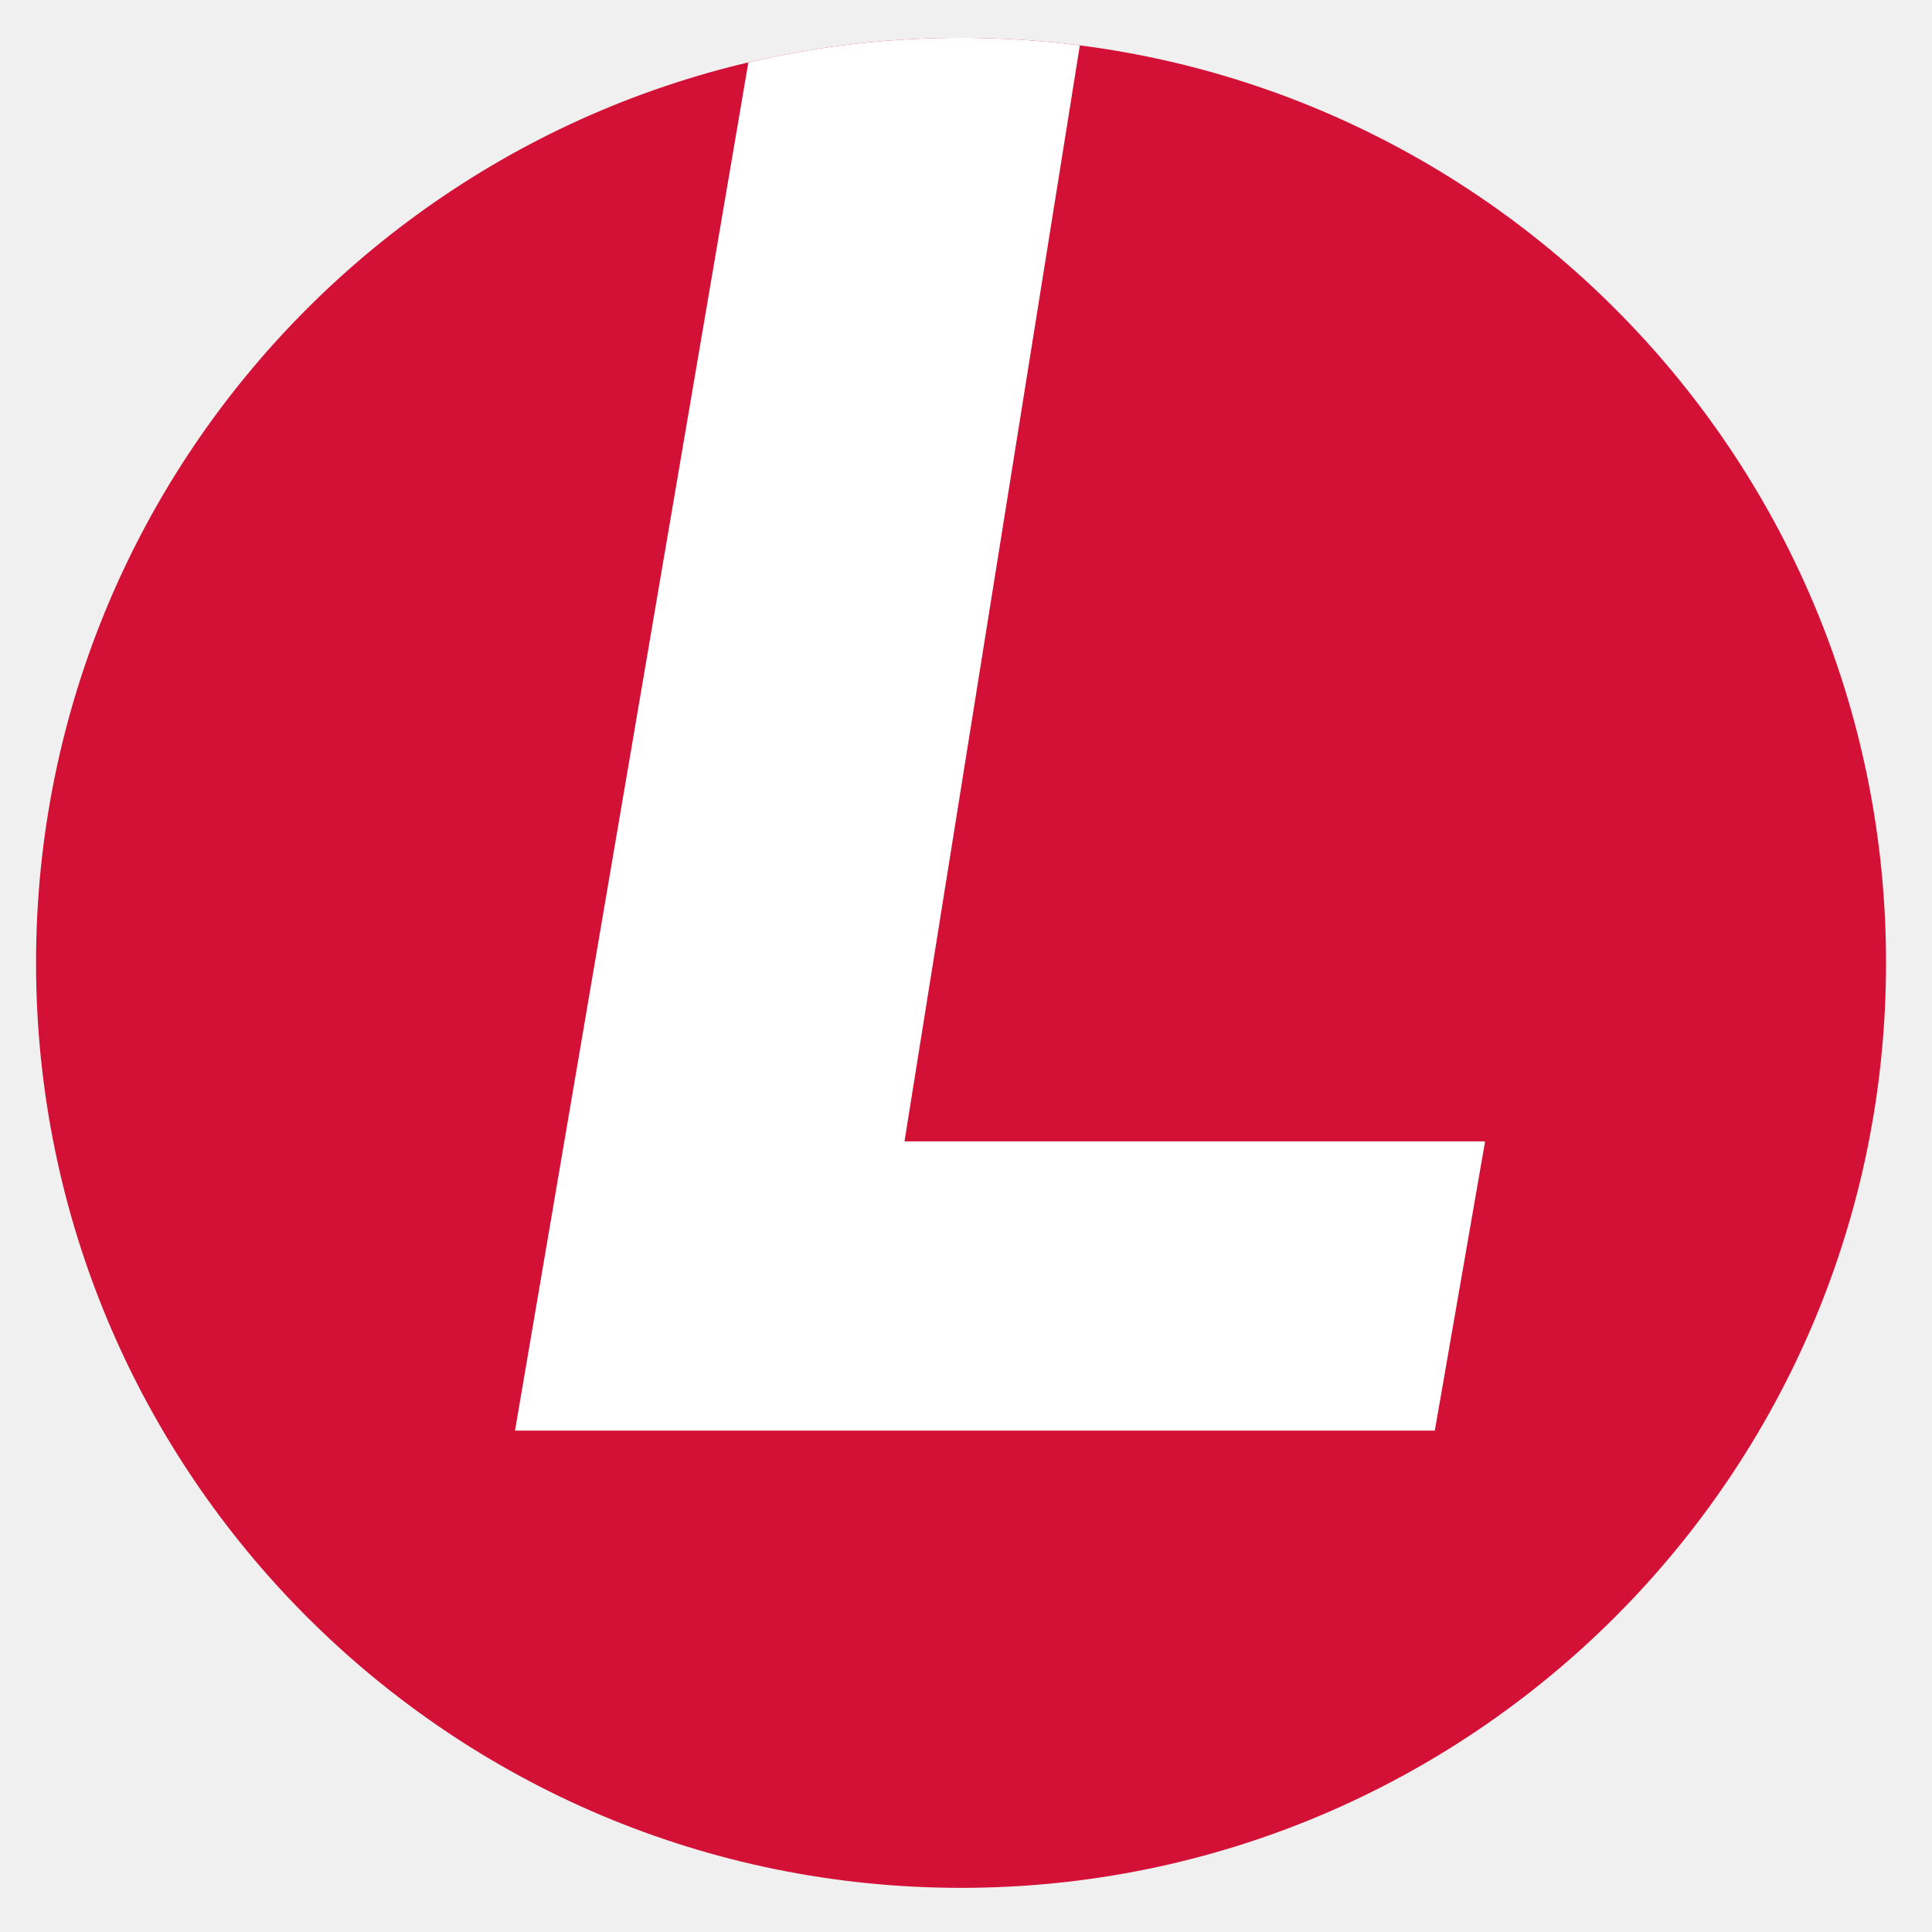
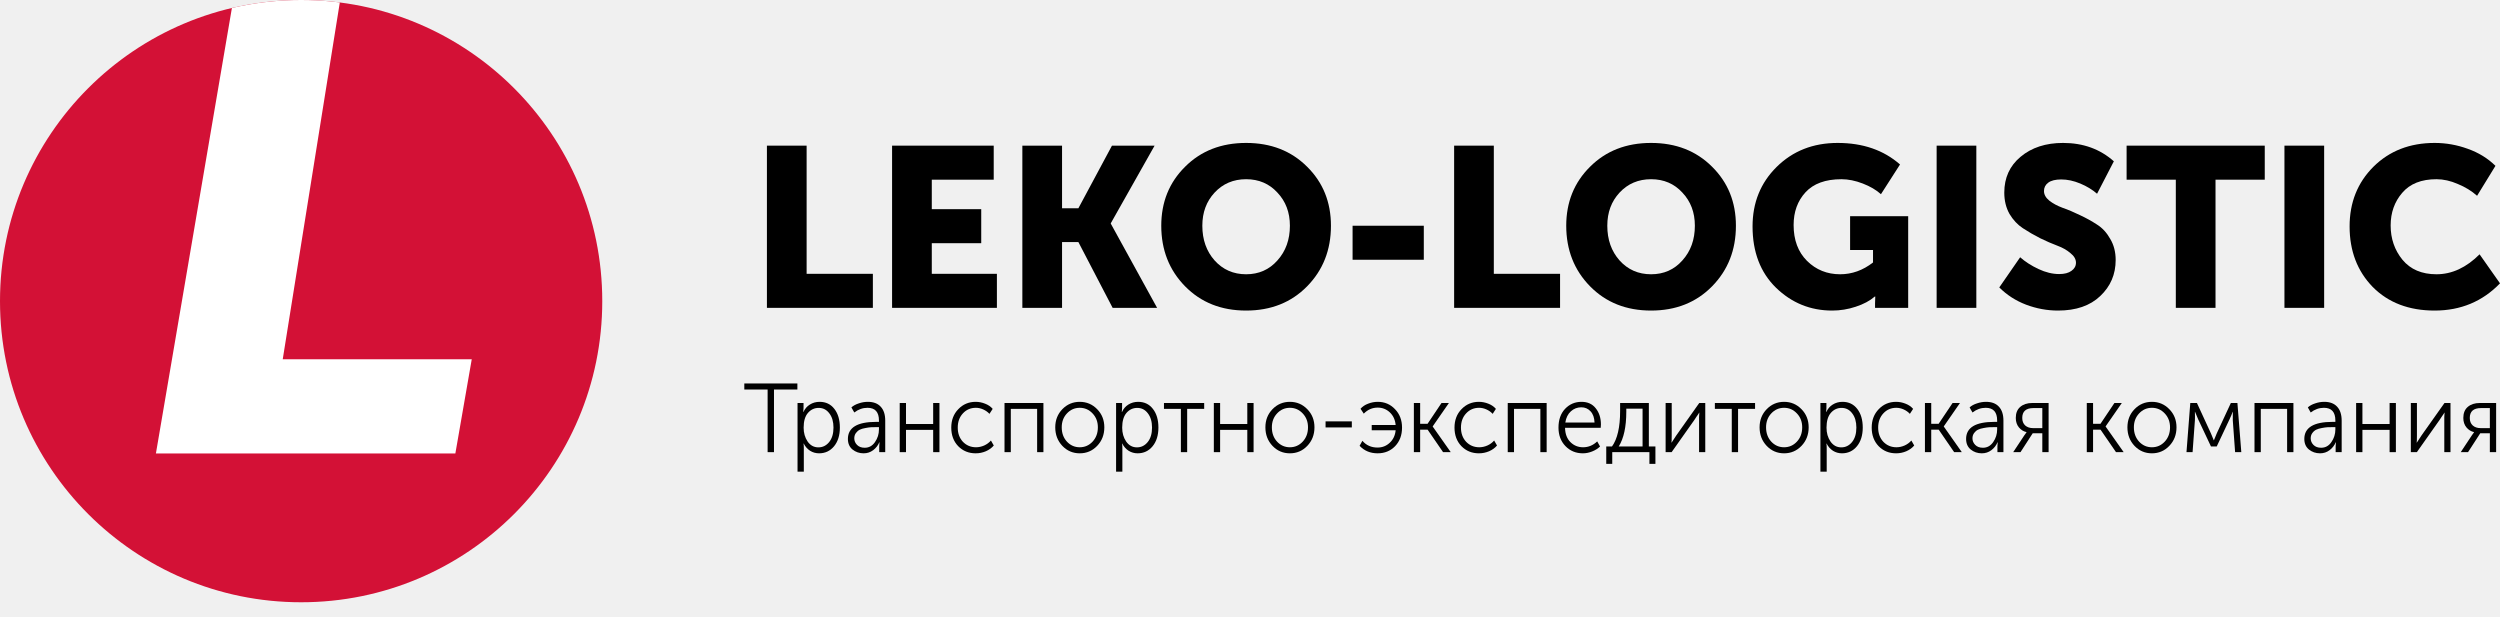
- <svg xmlns="http://www.w3.org/2000/svg" width="67" height="67" viewBox="0 0 67 67" fill="none">
-   <path fill-rule="evenodd" clip-rule="evenodd" d="M33.328 1.312C51.044 1.312 65.406 15.674 65.406 33.391C65.406 51.107 51.044 65.469 33.328 65.469C15.612 65.469 1.25 51.107 1.25 33.391C1.25 15.674 15.612 1.312 33.328 1.312Z" fill="#D31136" />
-   <mask id="mask0" mask-type="alpha" maskUnits="userSpaceOnUse" x="1" y="1" width="65" height="65">
-     <path fill-rule="evenodd" clip-rule="evenodd" d="M33.328 1.312C51.044 1.312 65.406 15.674 65.406 33.391C65.406 51.107 51.044 65.469 33.328 65.469C15.612 65.469 1.25 51.107 1.25 33.391C1.25 15.674 15.612 1.312 33.328 1.312Z" fill="white" />
+ <svg xmlns="http://www.w3.org/2000/svg" width="150" height="37" viewBox="0 0 150 37" fill="none">
+   <path d="M46.015 18.471V8.739H48.397V16.429H52.372V18.471H46.015Z" fill="black" />
+   <path d="M53.525 18.471V8.739H59.623V10.781H55.907V12.55H58.874V14.592H55.907V16.429H59.814V18.471H53.525Z" fill="black" />
+   <path d="M61.341 18.471V8.739H63.723V12.496H64.703L66.718 8.739H69.276L66.649 13.394V13.421L69.426 18.471H66.758L64.703 14.524H63.723V18.471H61.341Z" fill="black" />
+   <path d="M69.676 13.544C69.676 12.128 70.153 10.948 71.105 10.005C72.058 9.052 73.278 8.576 74.767 8.576C76.255 8.576 77.475 9.052 78.428 10.005C79.381 10.948 79.857 12.128 79.857 13.544C79.857 14.995 79.381 16.207 78.428 17.178C77.475 18.149 76.255 18.634 74.767 18.634C73.278 18.634 72.058 18.149 71.105 17.178C70.153 16.207 69.676 14.995 69.676 13.544ZM72.14 13.544C72.14 14.379 72.385 15.073 72.875 15.626C73.374 16.18 74.004 16.456 74.767 16.456C75.529 16.456 76.155 16.18 76.645 15.626C77.144 15.073 77.394 14.379 77.394 13.544C77.394 12.745 77.144 12.083 76.645 11.556C76.155 11.021 75.529 10.753 74.767 10.753C74.004 10.753 73.374 11.021 72.875 11.556C72.385 12.083 72.14 12.745 72.14 13.544Z" fill="black" />
+   <path d="M81.155 15.585V13.544H85.428V15.585H81.155Z" fill="black" />
+   <path d="M87.248 18.471V8.739H89.629V16.429H93.604V18.471H87.248Z" fill="black" />
+   <path d="M93.974 13.544C93.974 12.128 94.451 10.948 95.403 10.005C96.356 9.052 97.577 8.576 99.065 8.576C100.553 8.576 101.773 9.052 102.726 10.005C103.679 10.948 104.155 12.128 104.155 13.544C104.155 14.995 103.679 16.207 102.726 17.178C101.773 18.149 100.553 18.634 99.065 18.634C97.577 18.634 96.356 18.149 95.403 17.178C94.451 16.207 93.974 14.995 93.974 13.544ZM96.438 13.544C96.438 14.379 96.683 15.073 97.173 15.626C97.672 16.18 98.303 16.456 99.065 16.456C99.827 16.456 100.453 16.18 100.943 15.626C101.442 15.073 101.692 14.379 101.692 13.544C101.692 12.745 101.442 12.083 100.943 11.556C100.453 11.021 99.827 10.753 99.065 10.753C98.303 10.753 97.672 11.021 97.173 11.556C96.683 12.083 96.438 12.745 96.438 13.544Z" fill="black" />
+   <path d="M105.153 13.585C105.153 12.16 105.634 10.971 106.596 10.018C107.567 9.057 108.787 8.576 110.257 8.576C111.773 8.576 113.021 9.007 114.001 9.869L112.857 11.652C112.576 11.398 112.213 11.184 111.768 11.012C111.324 10.84 110.897 10.753 110.489 10.753C109.527 10.753 108.806 11.017 108.325 11.543C107.853 12.06 107.617 12.713 107.617 13.503C107.617 14.401 107.885 15.118 108.42 15.653C108.964 16.189 109.627 16.456 110.407 16.456C111.115 16.456 111.773 16.221 112.381 15.749V15H111.006V12.972H114.491V18.471H112.503V18.199L112.517 17.79H112.49C112.199 18.044 111.818 18.249 111.346 18.403C110.884 18.557 110.412 18.634 109.931 18.634C108.624 18.634 107.499 18.176 106.555 17.259C105.621 16.343 105.153 15.118 105.153 13.585Z" fill="black" />
+   <path d="M116.198 18.471V8.739H118.58V18.471H116.198Z" fill="black" />
+   <path d="M119.957 17.246L121.209 15.436C121.518 15.708 121.886 15.944 122.312 16.143C122.738 16.343 123.151 16.443 123.551 16.443C123.868 16.443 124.113 16.379 124.286 16.252C124.467 16.125 124.558 15.962 124.558 15.762C124.558 15.554 124.449 15.363 124.231 15.191C124.022 15.009 123.759 14.859 123.442 14.742C123.124 14.623 122.779 14.474 122.407 14.292C122.035 14.102 121.69 13.902 121.373 13.693C121.055 13.485 120.788 13.199 120.57 12.836C120.361 12.464 120.257 12.037 120.257 11.556C120.257 10.667 120.583 9.95 121.237 9.406C121.899 8.852 122.748 8.576 123.782 8.576C124.989 8.576 126.005 8.943 126.831 9.678L125.824 11.624C125.542 11.38 125.207 11.175 124.816 11.012C124.426 10.849 124.045 10.767 123.673 10.767C123.328 10.767 123.07 10.831 122.897 10.958C122.725 11.085 122.639 11.252 122.639 11.461C122.639 11.67 122.743 11.86 122.952 12.033C123.169 12.205 123.437 12.35 123.755 12.468C124.072 12.577 124.417 12.723 124.789 12.904C125.161 13.076 125.506 13.267 125.824 13.476C126.141 13.675 126.404 13.961 126.613 14.333C126.831 14.696 126.94 15.118 126.94 15.599C126.94 16.461 126.631 17.182 126.014 17.763C125.406 18.344 124.562 18.634 123.483 18.634C122.829 18.634 122.189 18.516 121.563 18.28C120.946 18.044 120.411 17.7 119.957 17.246Z" fill="black" />
+   <path d="M130.549 18.471V10.781H127.596V8.739H135.885V10.781H132.931V18.471H130.549Z" fill="black" />
+   <path d="M137.067 18.471V8.739H139.449V18.471H137.067Z" fill="black" />
+   <path d="M140.976 13.585C140.976 12.151 141.452 10.958 142.405 10.005C143.367 9.052 144.592 8.576 146.08 8.576C146.76 8.576 147.423 8.694 148.067 8.929C148.711 9.156 149.265 9.497 149.728 9.95L148.625 11.747C148.299 11.457 147.913 11.221 147.468 11.039C147.033 10.849 146.606 10.753 146.189 10.753C145.281 10.753 144.596 11.026 144.133 11.57C143.671 12.105 143.439 12.759 143.439 13.53C143.439 14.319 143.675 15.005 144.147 15.585C144.628 16.166 145.309 16.456 146.189 16.456C147.114 16.456 147.976 16.057 148.775 15.259L150 17.001C148.947 18.09 147.641 18.634 146.08 18.634C144.537 18.634 143.299 18.162 142.364 17.219C141.438 16.266 140.976 15.055 140.976 13.585Z" fill="black" />
+   <path d="M46.057 27.129V23.371H44.659V23.008H47.843V23.371H46.439V27.129H46.057Z" fill="black" />
+   <path d="M47.852 28.301V24.18H48.212V24.491L48.196 24.72H48.207C48.292 24.528 48.42 24.38 48.59 24.274C48.763 24.165 48.959 24.11 49.178 24.11C49.551 24.11 49.847 24.253 50.065 24.538C50.283 24.819 50.392 25.191 50.392 25.652C50.392 26.117 50.276 26.492 50.043 26.777C49.81 27.058 49.51 27.199 49.144 27.199C48.948 27.199 48.769 27.148 48.606 27.047C48.444 26.941 48.316 26.797 48.224 26.613H48.212C48.224 26.683 48.229 26.769 48.229 26.871V28.301H47.852ZM48.218 25.663C48.218 25.98 48.298 26.256 48.456 26.49C48.619 26.724 48.836 26.842 49.105 26.842C49.361 26.842 49.575 26.736 49.749 26.525C49.922 26.31 50.009 26.021 50.009 25.657C50.009 25.302 49.926 25.017 49.76 24.802C49.597 24.583 49.385 24.474 49.122 24.474C48.867 24.474 48.653 24.573 48.479 24.772C48.305 24.972 48.218 25.269 48.218 25.663Z" fill="black" />
+   <path d="M50.874 26.337C50.874 25.654 51.44 25.312 52.571 25.312H52.737V25.23C52.737 24.722 52.508 24.468 52.05 24.468C51.765 24.468 51.501 24.561 51.257 24.749L51.084 24.444C51.196 24.343 51.342 24.262 51.523 24.204C51.704 24.141 51.887 24.11 52.072 24.11C52.408 24.11 52.665 24.208 52.843 24.403C53.024 24.595 53.114 24.874 53.114 25.241V27.129H52.754V26.783L52.77 26.537H52.759C52.682 26.724 52.558 26.883 52.388 27.012C52.221 27.137 52.031 27.199 51.817 27.199C51.562 27.199 51.34 27.123 51.151 26.971C50.966 26.818 50.874 26.607 50.874 26.337ZM51.257 26.302C51.257 26.451 51.312 26.582 51.423 26.695C51.534 26.808 51.687 26.865 51.883 26.865C52.138 26.865 52.343 26.752 52.499 26.525C52.658 26.298 52.737 26.044 52.737 25.763V25.628H52.576C52.458 25.628 52.355 25.63 52.266 25.634C52.181 25.638 52.068 25.654 51.928 25.681C51.791 25.704 51.678 25.738 51.589 25.781C51.501 25.824 51.423 25.89 51.356 25.98C51.29 26.07 51.257 26.177 51.257 26.302Z" fill="black" />
+   <path d="M53.983 27.129V24.18H54.36V25.441H55.99V24.18H56.367V27.129H55.99V25.792H54.36V27.129H53.983Z" fill="black" />
+   <path d="M57.076 25.657C57.076 25.208 57.217 24.839 57.498 24.55C57.779 24.257 58.126 24.11 58.54 24.11C58.733 24.11 58.921 24.147 59.106 24.221C59.291 24.292 59.443 24.395 59.561 24.532L59.367 24.831C59.267 24.722 59.143 24.634 58.995 24.567C58.851 24.501 58.703 24.468 58.551 24.468C58.241 24.468 57.982 24.579 57.775 24.802C57.568 25.024 57.465 25.31 57.465 25.657C57.465 26.001 57.568 26.285 57.775 26.508C57.986 26.726 58.248 26.836 58.563 26.836C58.725 26.836 58.888 26.801 59.051 26.73C59.213 26.656 59.348 26.556 59.456 26.431L59.627 26.73C59.505 26.875 59.346 26.99 59.15 27.076C58.958 27.158 58.755 27.199 58.54 27.199C58.123 27.199 57.773 27.057 57.492 26.771C57.215 26.482 57.076 26.111 57.076 25.657Z" fill="black" />
+   <path d="M60.271 27.129V24.18H62.605V27.129H62.228V24.532H60.648V27.129H60.271Z" fill="black" />
+   <path d="M63.315 25.64C63.315 25.206 63.458 24.843 63.742 24.55C64.027 24.257 64.375 24.11 64.785 24.11C65.195 24.11 65.543 24.257 65.828 24.55C66.116 24.843 66.26 25.206 66.26 25.64C66.26 26.082 66.116 26.453 65.828 26.754C65.543 27.051 65.195 27.199 64.785 27.199C64.375 27.199 64.027 27.051 63.742 26.754C63.458 26.453 63.315 26.082 63.315 25.64ZM63.704 25.64C63.704 25.984 63.807 26.269 64.014 26.496C64.225 26.723 64.482 26.836 64.785 26.836C65.088 26.836 65.345 26.723 65.556 26.496C65.767 26.269 65.872 25.984 65.872 25.64C65.872 25.308 65.767 25.03 65.556 24.808C65.345 24.581 65.088 24.468 64.785 24.468C64.482 24.468 64.225 24.581 64.014 24.808C63.807 25.03 63.704 25.308 63.704 25.64Z" fill="black" />
+   <path d="M66.965 28.301V24.18H67.325V24.491L67.308 24.72H67.32C67.405 24.528 67.532 24.38 67.702 24.274C67.876 24.165 68.072 24.11 68.29 24.11C68.664 24.11 68.959 24.253 69.177 24.538C69.396 24.819 69.505 25.191 69.505 25.652C69.505 26.117 69.388 26.492 69.155 26.777C68.922 27.058 68.623 27.199 68.257 27.199C68.061 27.199 67.882 27.148 67.719 27.047C67.556 26.941 67.429 26.797 67.336 26.613H67.325C67.336 26.683 67.342 26.769 67.342 26.871V28.301H66.965ZM67.331 25.663C67.331 25.98 67.41 26.256 67.569 26.49C67.732 26.724 67.948 26.842 68.218 26.842C68.473 26.842 68.688 26.736 68.861 26.525C69.035 26.31 69.122 26.021 69.122 25.657C69.122 25.302 69.039 25.017 68.873 24.802C68.71 24.583 68.497 24.474 68.235 24.474C67.98 24.474 67.765 24.573 67.591 24.772C67.418 24.972 67.331 25.269 67.331 25.663Z" fill="black" />
+   <path d="M70.853 27.129V24.532H69.838V24.18H72.251V24.532H71.23V27.129H70.853Z" fill="black" />
+   <path d="M72.83 27.129V24.18H73.207V25.441H74.838V24.18H75.215V27.129H74.838V25.792H73.207V27.129H72.83Z" fill="black" />
+   <path d="M75.924 25.64C75.924 25.206 76.066 24.843 76.351 24.55C76.635 24.257 76.983 24.11 77.393 24.11C77.804 24.11 78.151 24.257 78.436 24.55C78.724 24.843 78.868 25.206 78.868 25.64C78.868 26.082 78.724 26.453 78.436 26.754C78.151 27.051 77.804 27.199 77.393 27.199C76.983 27.199 76.635 27.051 76.351 26.754C76.066 26.453 75.924 26.082 75.924 25.64ZM76.312 25.64C76.312 25.984 76.415 26.269 76.622 26.496C76.833 26.723 77.09 26.836 77.393 26.836C77.696 26.836 77.953 26.723 78.164 26.496C78.375 26.269 78.48 25.984 78.48 25.64C78.48 25.308 78.375 25.03 78.164 24.808C77.953 24.581 77.696 24.468 77.393 24.468C77.09 24.468 76.833 24.581 76.622 24.808C76.415 25.03 76.312 25.308 76.312 25.64Z" fill="black" />
+   <path d="M79.534 25.646V25.282H81.109V25.646H79.534Z" fill="black" />
+   <path d="M81.576 26.748L81.743 26.449C81.975 26.718 82.279 26.853 82.652 26.853C82.937 26.853 83.181 26.758 83.384 26.566C83.591 26.375 83.71 26.125 83.739 25.816H82.303V25.499H83.739C83.71 25.187 83.593 24.935 83.39 24.743C83.186 24.552 82.944 24.456 82.663 24.456C82.341 24.456 82.062 24.577 81.826 24.819L81.632 24.526C81.746 24.393 81.898 24.292 82.086 24.221C82.275 24.147 82.469 24.11 82.669 24.11C83.079 24.11 83.423 24.257 83.7 24.55C83.981 24.839 84.122 25.208 84.122 25.657C84.122 26.111 83.983 26.482 83.706 26.771C83.428 27.057 83.079 27.199 82.658 27.199C82.218 27.199 81.857 27.049 81.576 26.748Z" fill="black" />
+   <path d="M84.832 27.129V24.18H85.209V25.429H85.653L86.49 24.18H86.934L85.963 25.581V25.593L87.044 27.129H86.584L85.658 25.781H85.209V27.129H84.832Z" fill="black" />
+   <path d="M87.27 25.657C87.27 25.208 87.41 24.839 87.691 24.55C87.972 24.257 88.32 24.11 88.734 24.11C88.926 24.11 89.115 24.147 89.3 24.221C89.484 24.292 89.636 24.395 89.754 24.532L89.56 24.831C89.46 24.722 89.337 24.634 89.189 24.567C89.044 24.501 88.897 24.468 88.745 24.468C88.434 24.468 88.176 24.579 87.969 24.802C87.761 25.024 87.658 25.31 87.658 25.657C87.658 26.001 87.761 26.285 87.969 26.508C88.179 26.726 88.442 26.836 88.756 26.836C88.919 26.836 89.082 26.801 89.244 26.73C89.407 26.656 89.542 26.556 89.649 26.431L89.821 26.73C89.699 26.875 89.54 26.99 89.344 27.076C89.152 27.158 88.948 27.199 88.734 27.199C88.316 27.199 87.967 27.057 87.686 26.771C87.409 26.482 87.27 26.111 87.27 25.657Z" fill="black" />
+   <path d="M90.464 27.129V24.18H92.799V27.129H92.422V24.532H90.841V27.129H90.464Z" fill="black" />
+   <path d="M93.509 25.657C93.509 25.189 93.64 24.813 93.903 24.532C94.169 24.251 94.498 24.11 94.89 24.11C95.26 24.11 95.546 24.241 95.749 24.503C95.953 24.761 96.055 25.083 96.055 25.47C96.055 25.517 96.051 25.583 96.043 25.669H93.903C93.91 26.033 94.017 26.318 94.224 26.525C94.431 26.732 94.685 26.836 94.984 26.836C95.306 26.836 95.589 26.718 95.833 26.484L96.004 26.789C95.875 26.914 95.716 27.014 95.528 27.088C95.343 27.162 95.158 27.199 94.973 27.199C94.555 27.199 94.206 27.055 93.925 26.765C93.648 26.476 93.509 26.107 93.509 25.657ZM93.919 25.353H95.672C95.661 25.06 95.581 24.835 95.433 24.679C95.285 24.518 95.101 24.438 94.879 24.438C94.638 24.438 94.43 24.518 94.252 24.679C94.075 24.839 93.964 25.064 93.919 25.353Z" fill="black" />
+   <path d="M97.123 26.789H98.554V24.52H97.578V24.696C97.578 25.607 97.427 26.304 97.123 26.789ZM96.375 26.789H96.719C97.044 26.34 97.207 25.63 97.207 24.661V24.18H98.931V26.789H99.325V27.832H98.965V27.129H96.735V27.832H96.375V26.789Z" fill="black" />
+   <path d="M99.937 27.129V24.18H100.303V26.115C100.303 26.384 100.297 26.531 100.286 26.554H100.297C100.312 26.527 100.408 26.381 100.585 26.115L101.955 24.18H102.316V27.129H101.944V25.189C101.944 25.138 101.944 25.079 101.944 25.013C101.948 24.946 101.952 24.89 101.955 24.843C101.959 24.792 101.961 24.765 101.961 24.761H101.95C101.95 24.768 101.933 24.796 101.9 24.843C101.87 24.89 101.83 24.948 101.778 25.019C101.73 25.089 101.693 25.146 101.667 25.189L100.297 27.129H99.937Z" fill="black" />
+   <path d="M103.906 27.129V24.532H102.892V24.18H105.304V24.532H104.284V27.129H103.906Z" fill="black" />
+   <path d="M105.575 25.64C105.575 25.206 105.718 24.843 106.003 24.55C106.287 24.257 106.635 24.11 107.045 24.11C107.456 24.11 107.803 24.257 108.088 24.55C108.376 24.843 108.52 25.206 108.52 25.64C108.52 26.082 108.376 26.453 108.088 26.754C107.803 27.051 107.456 27.199 107.045 27.199C106.635 27.199 106.287 27.051 106.003 26.754C105.718 26.453 105.575 26.082 105.575 25.64ZM105.964 25.64C105.964 25.984 106.067 26.269 106.274 26.496C106.485 26.723 106.742 26.836 107.045 26.836C107.348 26.836 107.605 26.723 107.816 26.496C108.027 26.269 108.132 25.984 108.132 25.64C108.132 25.308 108.027 25.03 107.816 24.808C107.605 24.581 107.348 24.468 107.045 24.468C106.742 24.468 106.485 24.581 106.274 24.808C106.067 25.03 105.964 25.308 105.964 25.64Z" fill="black" />
+   <path d="M109.225 28.301V24.18H109.585V24.491L109.569 24.72H109.58C109.665 24.528 109.792 24.38 109.962 24.274C110.136 24.165 110.332 24.11 110.55 24.11C110.924 24.11 111.219 24.253 111.438 24.538C111.656 24.819 111.765 25.191 111.765 25.652C111.765 26.117 111.648 26.492 111.415 26.777C111.182 27.058 110.883 27.199 110.517 27.199C110.321 27.199 110.142 27.148 109.979 27.047C109.816 26.941 109.689 26.797 109.596 26.613H109.585C109.596 26.683 109.602 26.769 109.602 26.871V28.301H109.225ZM109.591 25.663C109.591 25.98 109.67 26.256 109.829 26.49C109.992 26.724 110.208 26.842 110.478 26.842C110.733 26.842 110.948 26.736 111.121 26.525C111.295 26.31 111.382 26.021 111.382 25.657C111.382 25.302 111.299 25.017 111.133 24.802C110.97 24.583 110.757 24.474 110.495 24.474C110.24 24.474 110.025 24.573 109.851 24.772C109.678 24.972 109.591 25.269 109.591 25.663Z" fill="black" />
+   <path d="M112.302 25.657C112.302 25.208 112.443 24.839 112.724 24.55C113.004 24.257 113.352 24.11 113.766 24.11C113.958 24.11 114.147 24.147 114.332 24.221C114.517 24.292 114.668 24.395 114.787 24.532L114.592 24.831C114.493 24.722 114.369 24.634 114.221 24.567C114.077 24.501 113.929 24.468 113.777 24.468C113.467 24.468 113.208 24.579 113.001 24.802C112.794 25.024 112.69 25.31 112.69 25.657C112.69 26.001 112.794 26.285 113.001 26.508C113.212 26.726 113.474 26.836 113.788 26.836C113.951 26.836 114.114 26.801 114.276 26.73C114.439 26.656 114.574 26.556 114.681 26.431L114.853 26.73C114.731 26.875 114.572 26.99 114.376 27.076C114.184 27.158 113.981 27.199 113.766 27.199C113.348 27.199 112.999 27.057 112.718 26.771C112.441 26.482 112.302 26.111 112.302 25.657Z" fill="black" />
+   <path d="M115.496 27.129V24.18H115.874V25.429H116.317L117.155 24.18H117.598L116.628 25.581V25.593L117.709 27.129H117.249L116.323 25.781H115.874V27.129H115.496Z" fill="black" />
+   <path d="M117.966 26.337C117.966 25.654 118.531 25.312 119.663 25.312H119.829V25.23C119.829 24.722 119.6 24.468 119.141 24.468C118.857 24.468 118.592 24.561 118.348 24.749L118.176 24.444C118.287 24.343 118.433 24.262 118.615 24.204C118.796 24.141 118.979 24.11 119.164 24.11C119.5 24.11 119.757 24.208 119.935 24.403C120.116 24.595 120.206 24.874 120.206 25.241V27.129H119.846V26.783L119.862 26.537H119.851C119.774 26.724 119.65 26.883 119.48 27.012C119.313 27.137 119.123 27.199 118.909 27.199C118.653 27.199 118.432 27.123 118.243 26.971C118.058 26.818 117.966 26.607 117.966 26.337ZM118.348 26.302C118.348 26.451 118.404 26.582 118.515 26.695C118.626 26.808 118.779 26.865 118.975 26.865C119.23 26.865 119.435 26.752 119.591 26.525C119.75 26.298 119.829 26.044 119.829 25.763V25.628H119.668C119.55 25.628 119.446 25.63 119.358 25.634C119.273 25.638 119.16 25.654 119.019 25.681C118.883 25.704 118.77 25.738 118.681 25.781C118.592 25.824 118.515 25.89 118.448 25.98C118.382 26.07 118.348 26.177 118.348 26.302Z" fill="black" />
+   <path d="M120.792 27.129L121.463 26.115L121.591 25.939V25.927C121.413 25.888 121.261 25.794 121.136 25.646C121.01 25.493 120.947 25.304 120.947 25.077C120.947 24.788 121.036 24.567 121.213 24.415C121.395 24.259 121.635 24.18 121.934 24.18H122.916V27.129H122.539V25.997H121.962L121.23 27.129H120.792ZM121.979 25.687H122.539V24.485H122.006C121.559 24.485 121.335 24.683 121.335 25.077C121.335 25.269 121.395 25.419 121.513 25.529C121.635 25.634 121.79 25.687 121.979 25.687Z" fill="black" />
+   <path d="M125.207 27.129V24.18H125.584V25.429H126.028L126.865 24.18H127.309L126.338 25.581V25.593L127.42 27.129H126.96L126.033 25.781H125.584V27.129H125.207Z" fill="black" />
+   <path d="M127.645 25.64C127.645 25.206 127.788 24.843 128.072 24.55C128.357 24.257 128.704 24.11 129.115 24.11C129.525 24.11 129.873 24.257 130.157 24.55C130.446 24.843 130.59 25.206 130.59 25.64C130.59 26.082 130.446 26.453 130.157 26.754C129.873 27.051 129.525 27.199 129.115 27.199C128.704 27.199 128.357 27.051 128.072 26.754C127.788 26.453 127.645 26.082 127.645 25.64ZM128.033 25.64C128.033 25.984 128.137 26.269 128.344 26.496C128.555 26.723 128.812 26.836 129.115 26.836C129.418 26.836 129.675 26.723 129.886 26.496C130.096 26.269 130.202 25.984 130.202 25.64C130.202 25.308 130.096 25.03 129.886 24.808C129.675 24.581 129.418 24.468 129.115 24.468C128.812 24.468 128.555 24.581 128.344 24.808C128.137 25.03 128.033 25.308 128.033 25.64Z" fill="black" />
+   <path d="M131.189 27.129L131.417 24.18H131.816L132.653 25.997L132.825 26.414H132.836C132.895 26.261 132.953 26.123 133.008 25.997L133.851 24.18H134.245L134.478 27.129H134.106L133.968 25.224V24.714H133.957C133.916 24.839 133.857 24.982 133.779 25.142L133.003 26.789H132.659L131.888 25.153L131.705 24.714H131.694C131.701 24.948 131.701 25.118 131.694 25.224L131.555 27.129H131.189Z" fill="black" />
+   <path d="M135.27 27.129V24.18H137.605V27.129H137.227V24.532H135.647V27.129H135.27Z" fill="black" />
+   <path d="M138.259 26.337C138.259 25.654 138.825 25.312 139.956 25.312H140.122V25.23C140.122 24.722 139.893 24.468 139.435 24.468C139.15 24.468 138.886 24.561 138.642 24.749L138.47 24.444C138.581 24.343 138.727 24.262 138.908 24.204C139.089 24.141 139.272 24.11 139.457 24.11C139.793 24.11 140.05 24.208 140.228 24.403C140.409 24.595 140.5 24.874 140.5 25.241V27.129H140.139V26.783L140.156 26.537H140.145C140.067 26.724 139.943 26.883 139.773 27.012C139.607 27.137 139.416 27.199 139.202 27.199C138.947 27.199 138.725 27.123 138.536 26.971C138.351 26.818 138.259 26.607 138.259 26.337ZM138.642 26.302C138.642 26.451 138.697 26.582 138.808 26.695C138.919 26.808 139.072 26.865 139.268 26.865C139.523 26.865 139.729 26.752 139.884 26.525C140.043 26.298 140.122 26.044 140.122 25.763V25.628H139.962C139.843 25.628 139.74 25.63 139.651 25.634C139.566 25.638 139.453 25.654 139.313 25.681C139.176 25.704 139.063 25.738 138.974 25.781C138.886 25.824 138.808 25.89 138.742 25.98C138.675 26.07 138.642 26.177 138.642 26.302Z" fill="black" />
+   <path d="M141.368 27.129V24.18H141.745V25.441H143.376V24.18H143.753V27.129H143.376V25.792H141.745V27.129H141.368Z" fill="black" />
+   <path d="M144.65 27.129V24.18H145.016V26.115C145.016 26.384 145.011 26.531 144.999 26.554H145.011C145.025 26.527 145.121 26.381 145.299 26.115L146.669 24.18H147.029V27.129H146.658V25.189C146.658 25.138 146.658 25.079 146.658 25.013C146.661 24.946 146.665 24.89 146.669 24.843C146.672 24.792 146.674 24.765 146.674 24.761H146.663C146.663 24.768 146.647 24.796 146.613 24.843C146.584 24.89 146.543 24.948 146.491 25.019C146.443 25.089 146.406 25.146 146.38 25.189L145.011 27.129H144.65Z" fill="black" />
+   <path d="M147.644 27.129L148.315 26.115L148.442 25.939V25.927C148.265 25.888 148.113 25.794 147.988 25.646C147.862 25.493 147.799 25.304 147.799 25.077C147.799 24.788 147.888 24.567 148.065 24.415C148.246 24.259 148.487 24.18 148.786 24.18H149.768V27.129H149.391V25.997H148.814L148.082 27.129H147.644ZM148.831 25.687H149.391V24.485H148.858C148.411 24.485 148.187 24.683 148.187 25.077C148.187 25.269 148.246 25.419 148.365 25.529C148.487 25.634 148.642 25.687 148.831 25.687Z" fill="black" />
+   <path fill-rule="evenodd" clip-rule="evenodd" d="M18.068 0C28.047 0 36.136 8.089 36.136 18.068C36.136 28.047 28.047 36.136 18.068 36.136C8.089 36.136 0 28.047 0 18.068C0 8.089 8.089 0 18.068 0Z" fill="#D31136" />
+   <mask id="mask0" mask-type="alpha" maskUnits="userSpaceOnUse" x="0" y="0" width="37" height="37">
+     <path fill-rule="evenodd" clip-rule="evenodd" d="M18.068 0C28.047 0 36.136 8.089 36.136 18.068C36.136 28.047 28.047 36.136 18.068 36.136C8.089 36.136 0 28.047 0 18.068C0 8.089 8.089 0 18.068 0Z" fill="white" />
  </mask>
  <g mask="url(#mask0)">
-     <path fill-rule="evenodd" clip-rule="evenodd" d="M26.611 -1.695L17.86 49.613H49.758L51.502 39.581H31.367L38.494 -4.965L26.611 -1.695Z" fill="white" />
+     <path fill-rule="evenodd" clip-rule="evenodd" d="M14.285 -1.694L9.355 27.206H27.322L28.305 21.555H16.964L20.978 -3.536L14.285 -1.694Z" fill="white" />
  </g>
</svg>
